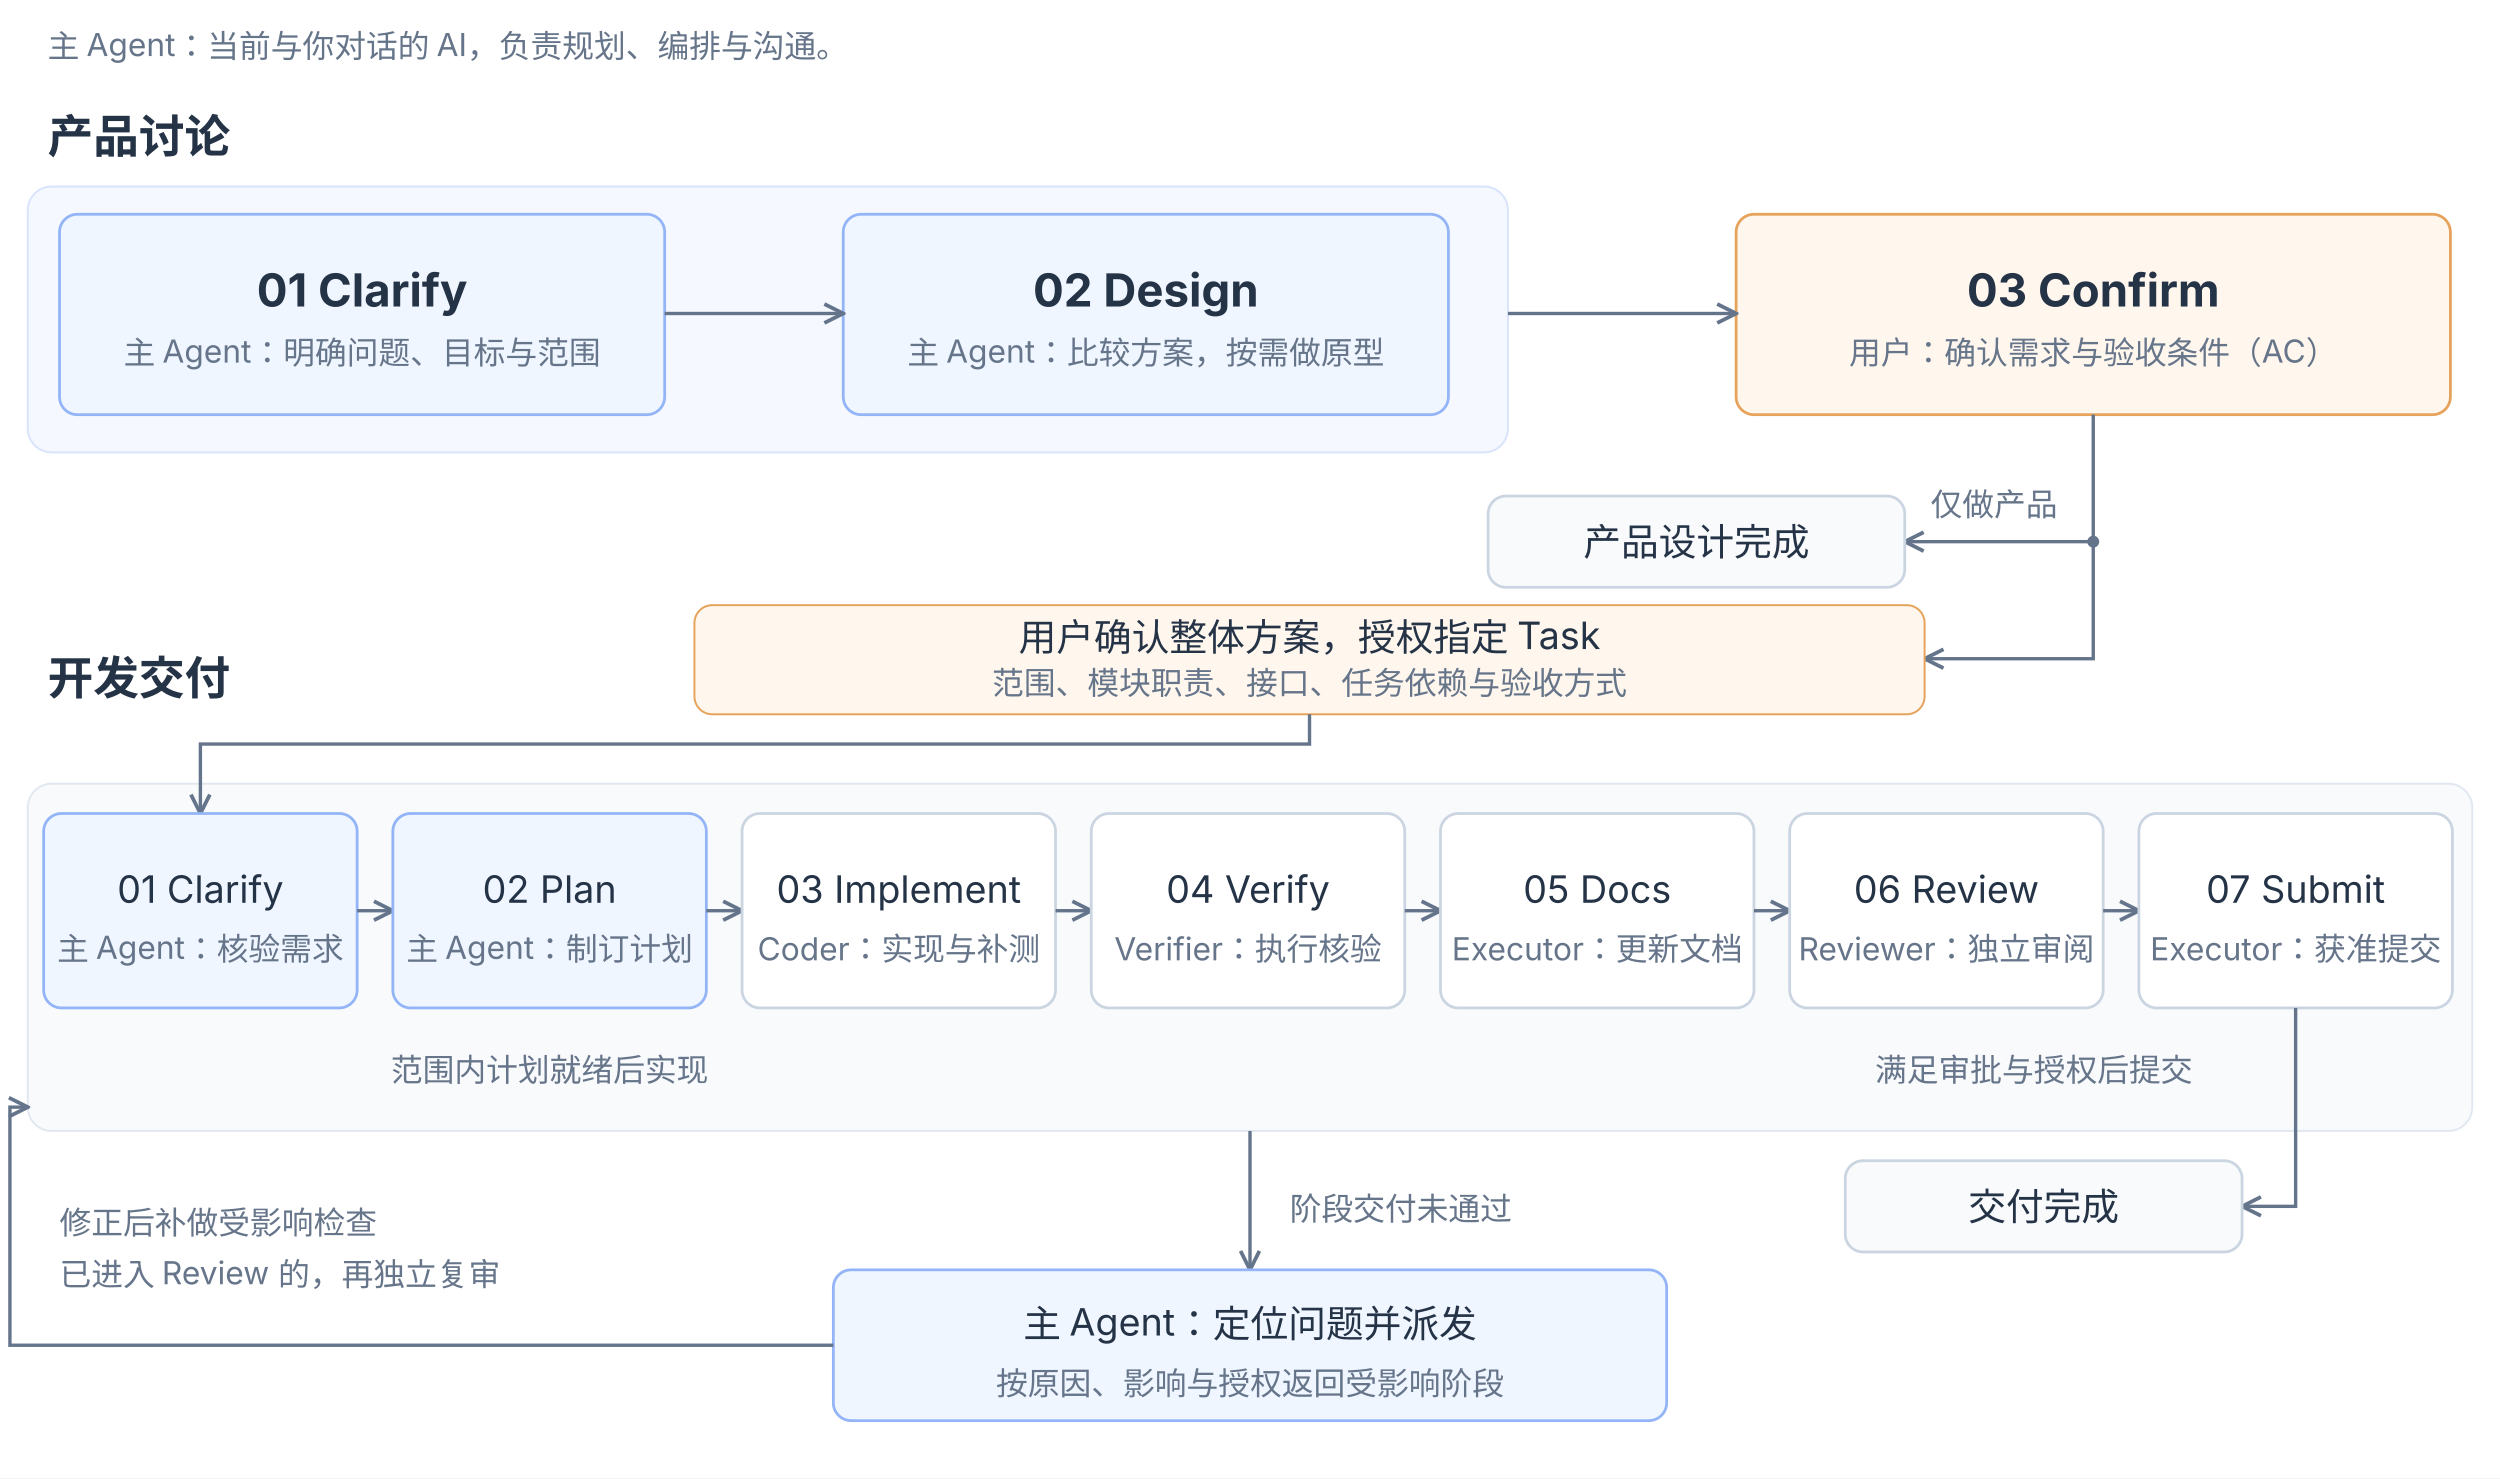
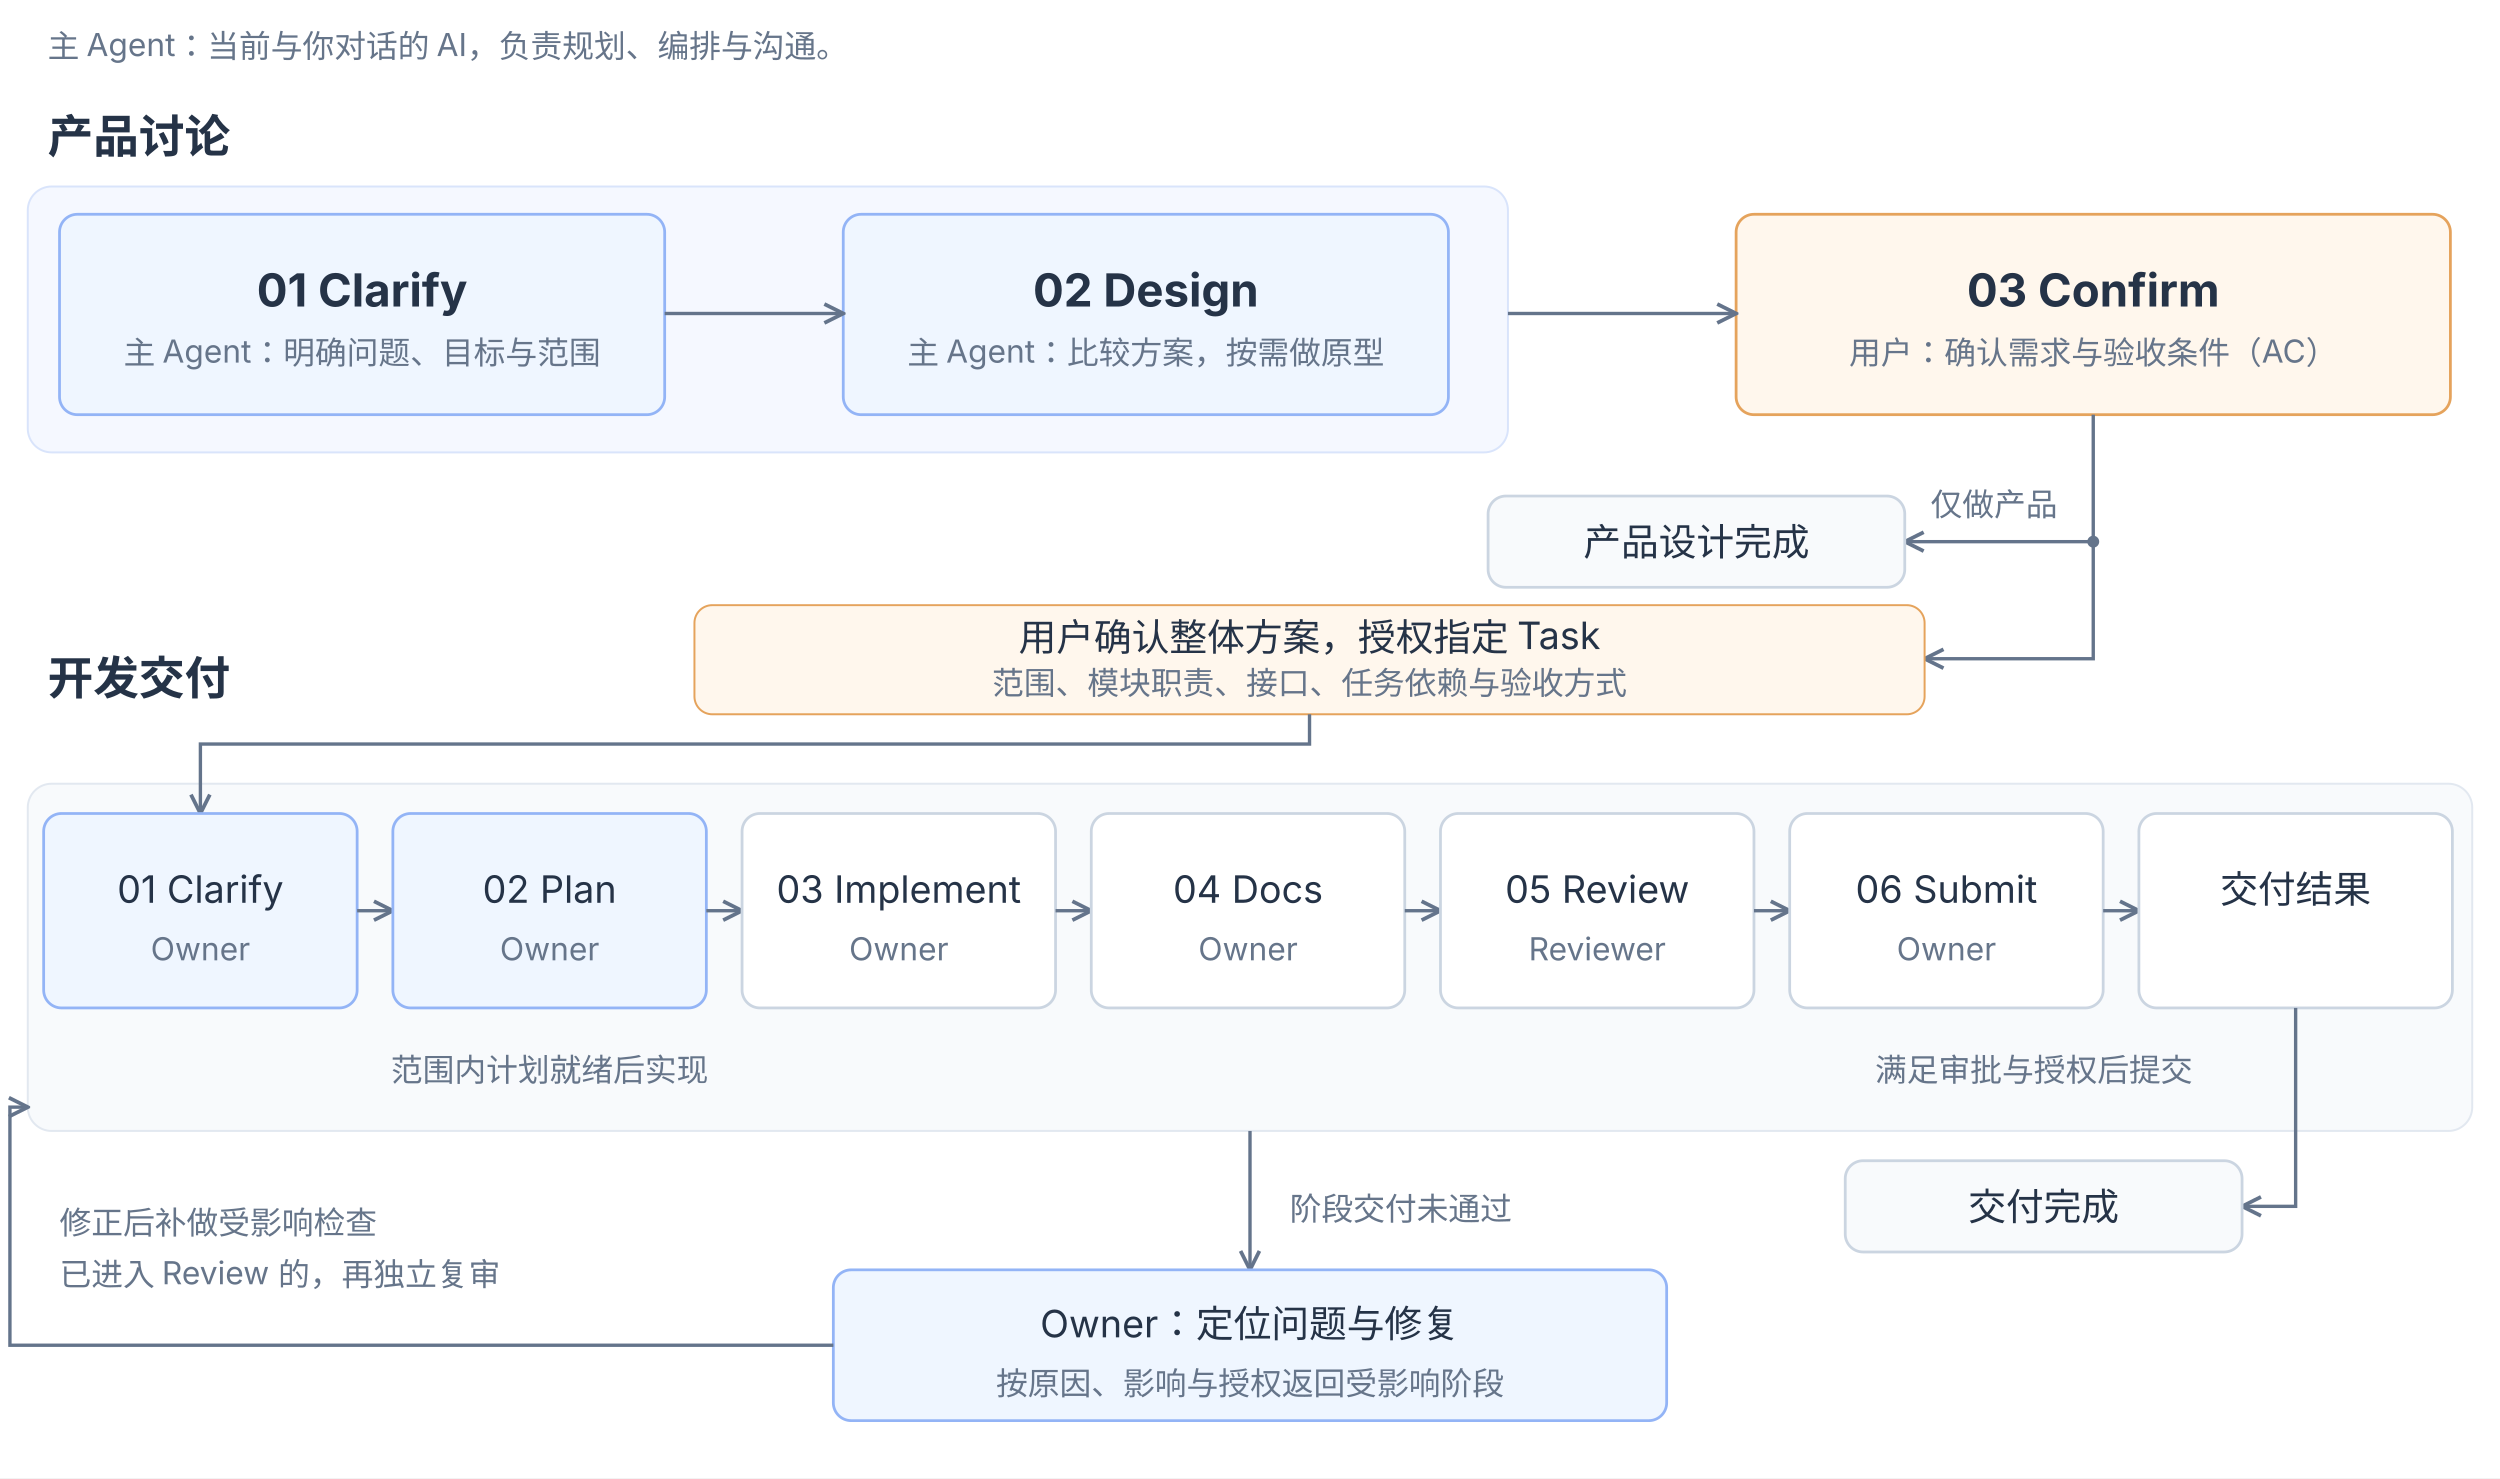
<svg xmlns="http://www.w3.org/2000/svg" width="1260" height="745" viewBox="0 0 1260 745" role="img" aria-labelledby="title desc">
  <style>svg{font-family:-apple-system,BlinkMacSystemFont,"Segoe UI","PingFang SC","Microsoft YaHei",sans-serif;background:white}text{fill:#253347;font-size:19px}.small{font-size:16px;fill:#66758a}.name{font-size:23px;font-weight:650}.accent{fill:#b45309}.blue{fill:#2563eb}</style>
  <defs>
    <marker id="arrow" viewBox="0 0 10 10" refX="9" refY="5" markerWidth="7" markerHeight="7" orient="auto-start-reverse">
      <path d="M1 1L9 5L1 9" fill="none" stroke="#64748b" stroke-width="1.6" />
    </marker>
  </defs>
  <rect width="1260" height="745" fill="white" />
  <text x="24" y="29" class="small" text-anchor="start">主 Agent：当前与你对话的 AI，负责规划、编排与沟通。</text>
  <text x="24" y="77" class="name" text-anchor="start">产品讨论</text>
  <rect x="14" y="94" width="746" height="134" rx="12" fill="#f5f8ff" stroke="#d9e4fb" />
  <rect x="30" y="108" width="305" height="101" rx="9" fill="#eff6ff" stroke="#93b4f6" stroke-width="1.4" />
  <text x="182.5" y="154.5" class="name" text-anchor="middle">01 Clarify</text>
  <text x="182.5" y="183.5" class="small" text-anchor="middle">主 Agent：明确问题、目标与范围</text>
  <rect x="425" y="108" width="305" height="101" rx="9" fill="#eff6ff" stroke="#93b4f6" stroke-width="1.4" />
  <text x="577.5" y="154.5" class="name" text-anchor="middle">02 Design</text>
  <text x="577.5" y="183.5" class="small" text-anchor="middle">主 Agent：比较方案，按需做原型</text>
  <path d="M335 158H425" fill="none" stroke="#64748b" stroke-width="1.7" marker-end="url(#arrow)" />
  <rect x="875" y="108" width="360" height="101" rx="9" fill="#fff7ed" stroke="#e5a35c" stroke-width="1.4" />
  <text x="1055.0" y="154.5" class="name" text-anchor="middle">03 Confirm</text>
  <text x="1055.0" y="183.5" class="small" text-anchor="middle">用户：确认需求与验收条件（AC）</text>
  <path d="M760 158H875" fill="none" stroke="#64748b" stroke-width="1.7" marker-end="url(#arrow)" />
  <path d="M1055 209V273H960" fill="none" stroke="#64748b" stroke-width="1.7" marker-end="url(#arrow)" />
  <text x="1005" y="260" class="small" text-anchor="middle">仅做产品</text>
  <circle cx="1055" cy="273" r="3" fill="#64748b" />
  <rect x="750" y="250" width="210" height="46" rx="9" fill="#f8fafc" stroke="#cbd5e1" stroke-width="1.4" />
  <text x="855.0" y="280.0" class="" text-anchor="middle">产品设计完成</text>
  <rect x="14" y="395" width="1232" height="175" rx="12" fill="#f8fafc" stroke="#e2e8f0" />
  <text x="24" y="350" class="name" text-anchor="start">开发交付</text>
  <path d="M1055 273V332H970" fill="none" stroke="#64748b" stroke-width="1.7" marker-end="url(#arrow)" />
  <rect x="350" y="305" width="620" height="55" rx="9" fill="#fff7ed" stroke="#e5a35c" />
  <text x="660" y="328" text-anchor="middle">用户确认整体方案，授权指定 Task</text>
  <text x="660" y="350" class="small" text-anchor="middle">范围、模块职责、接口、任务依赖与验收方式</text>
  <path d="M660 360V375H101V410" fill="none" stroke="#64748b" stroke-width="1.7" marker-end="url(#arrow)" />
  <rect x="22" y="410" width="158" height="98" rx="9" fill="#eff6ff" stroke="#93b4f6" stroke-width="1.4" />
  <text x="101.0" y="455.0" class="" text-anchor="middle">01 Clarify</text>
-   <text x="101.0" y="484.0" class="small" text-anchor="middle">主 Agent：核验需求</text>
+   <text x="101.0" y="484.0" class="small" text-anchor="middle">Owner</text>
  <path d="M180 459H198" fill="none" stroke="#64748b" stroke-width="1.7" marker-end="url(#arrow)" />
  <rect x="198" y="410" width="158" height="98" rx="9" fill="#eff6ff" stroke="#93b4f6" stroke-width="1.4" />
  <text x="277.0" y="455.0" class="" text-anchor="middle">02 Plan</text>
-   <text x="277.0" y="484.0" class="small" text-anchor="middle">主 Agent：制订计划</text>
+   <text x="277.0" y="484.0" class="small" text-anchor="middle">Owner</text>
  <path d="M356 459H374" fill="none" stroke="#64748b" stroke-width="1.7" marker-end="url(#arrow)" />
  <rect x="374" y="410" width="158" height="98" rx="9" fill="#fff" stroke="#cbd5e1" stroke-width="1.4" />
  <text x="453.0" y="455.0" class="" text-anchor="middle">03 Implement</text>
-   <text x="453.0" y="484.0" class="small" text-anchor="middle">Coder：实现与补测</text>
+   <text x="453.0" y="484.0" class="small" text-anchor="middle">Owner</text>
  <path d="M532 459H550" fill="none" stroke="#64748b" stroke-width="1.7" marker-end="url(#arrow)" />
  <rect x="550" y="410" width="158" height="98" rx="9" fill="#fff" stroke="#cbd5e1" stroke-width="1.4" />
-   <text x="629.0" y="455.0" class="" text-anchor="middle">04 Verify</text>
-   <text x="629.0" y="484.0" class="small" text-anchor="middle">Verifier：执行核验</text>
+   <text x="629.0" y="455.0" class="" text-anchor="middle">04 Docs</text>
+   <text x="629.0" y="484.0" class="small" text-anchor="middle">Owner</text>
  <path d="M708 459H726" fill="none" stroke="#64748b" stroke-width="1.7" marker-end="url(#arrow)" />
  <rect x="726" y="410" width="158" height="98" rx="9" fill="#fff" stroke="#cbd5e1" stroke-width="1.4" />
-   <text x="805.0" y="455.0" class="" text-anchor="middle">05 Docs</text>
-   <text x="805.0" y="484.0" class="small" text-anchor="middle">Executor：更新文档</text>
+   <text x="805.0" y="455.0" class="" text-anchor="middle">05 Review</text>
+   <text x="805.0" y="484.0" class="small" text-anchor="middle">Reviewer</text>
  <path d="M884 459H902" fill="none" stroke="#64748b" stroke-width="1.7" marker-end="url(#arrow)" />
  <rect x="902" y="410" width="158" height="98" rx="9" fill="#fff" stroke="#cbd5e1" stroke-width="1.4" />
-   <text x="981.0" y="455.0" class="" text-anchor="middle">06 Review</text>
-   <text x="981.0" y="484.0" class="small" text-anchor="middle">Reviewer：独立审阅</text>
+   <text x="981.0" y="455.0" class="" text-anchor="middle">06 Submit</text>
+   <text x="981.0" y="484.0" class="small" text-anchor="middle">Owner</text>
  <path d="M1060 459H1078" fill="none" stroke="#64748b" stroke-width="1.7" marker-end="url(#arrow)" />
  <rect x="1078" y="410" width="158" height="98" rx="9" fill="#fff" stroke="#cbd5e1" stroke-width="1.4" />
-   <text x="1157.0" y="455.0" class="" text-anchor="middle">07 Submit</text>
-   <text x="1157.0" y="484.0" class="small" text-anchor="middle">Executor：获准提交</text>
+   <text x="1157.0" y="455.0" class="" text-anchor="middle">交付结果</text>
+   <text x="1157.0" y="484.0" class="small" text-anchor="middle" />
  <text x="277" y="545" class="small" text-anchor="middle">范围内计划就绪后实现</text>
  <text x="1025" y="545" class="small" text-anchor="middle">满足审批与授权后提交</text>
  <path d="M1157 508V608H1130" fill="none" stroke="#64748b" stroke-width="1.7" marker-end="url(#arrow)" />
  <rect x="930" y="585" width="200" height="46" rx="9" fill="#f8fafc" stroke="#cbd5e1" stroke-width="1.4" />
  <text x="1030.0" y="615.0" class="" text-anchor="middle">交付完成</text>
  <path d="M630 570V640" fill="none" stroke="#64748b" stroke-width="1.7" marker-end="url(#arrow)" />
  <text x="650" y="615" class="small" text-anchor="start">阶段交付未通过</text>
  <rect x="420" y="640" width="420" height="76" rx="9" fill="#eff6ff" stroke="#93b4f6" stroke-width="1.4" />
-   <text x="630.0" y="674.0" class="" text-anchor="middle">主 Agent：定位问题并派发</text>
+   <text x="630.0" y="674.0" class="" text-anchor="middle">Owner：定位问题与修复</text>
  <text x="630.0" y="703.0" class="small" text-anchor="middle">按原因、影响与授权返回受影响阶段</text>
  <path d="M420 678H5V558H14" fill="none" stroke="#64748b" stroke-width="1.7" marker-end="url(#arrow)" />
  <text x="30" y="622" class="small" text-anchor="start">修正后补做受影响检查</text>
  <text x="30" y="648" class="small" text-anchor="start">已进入 Review 的，再独立复审</text>
</svg>
